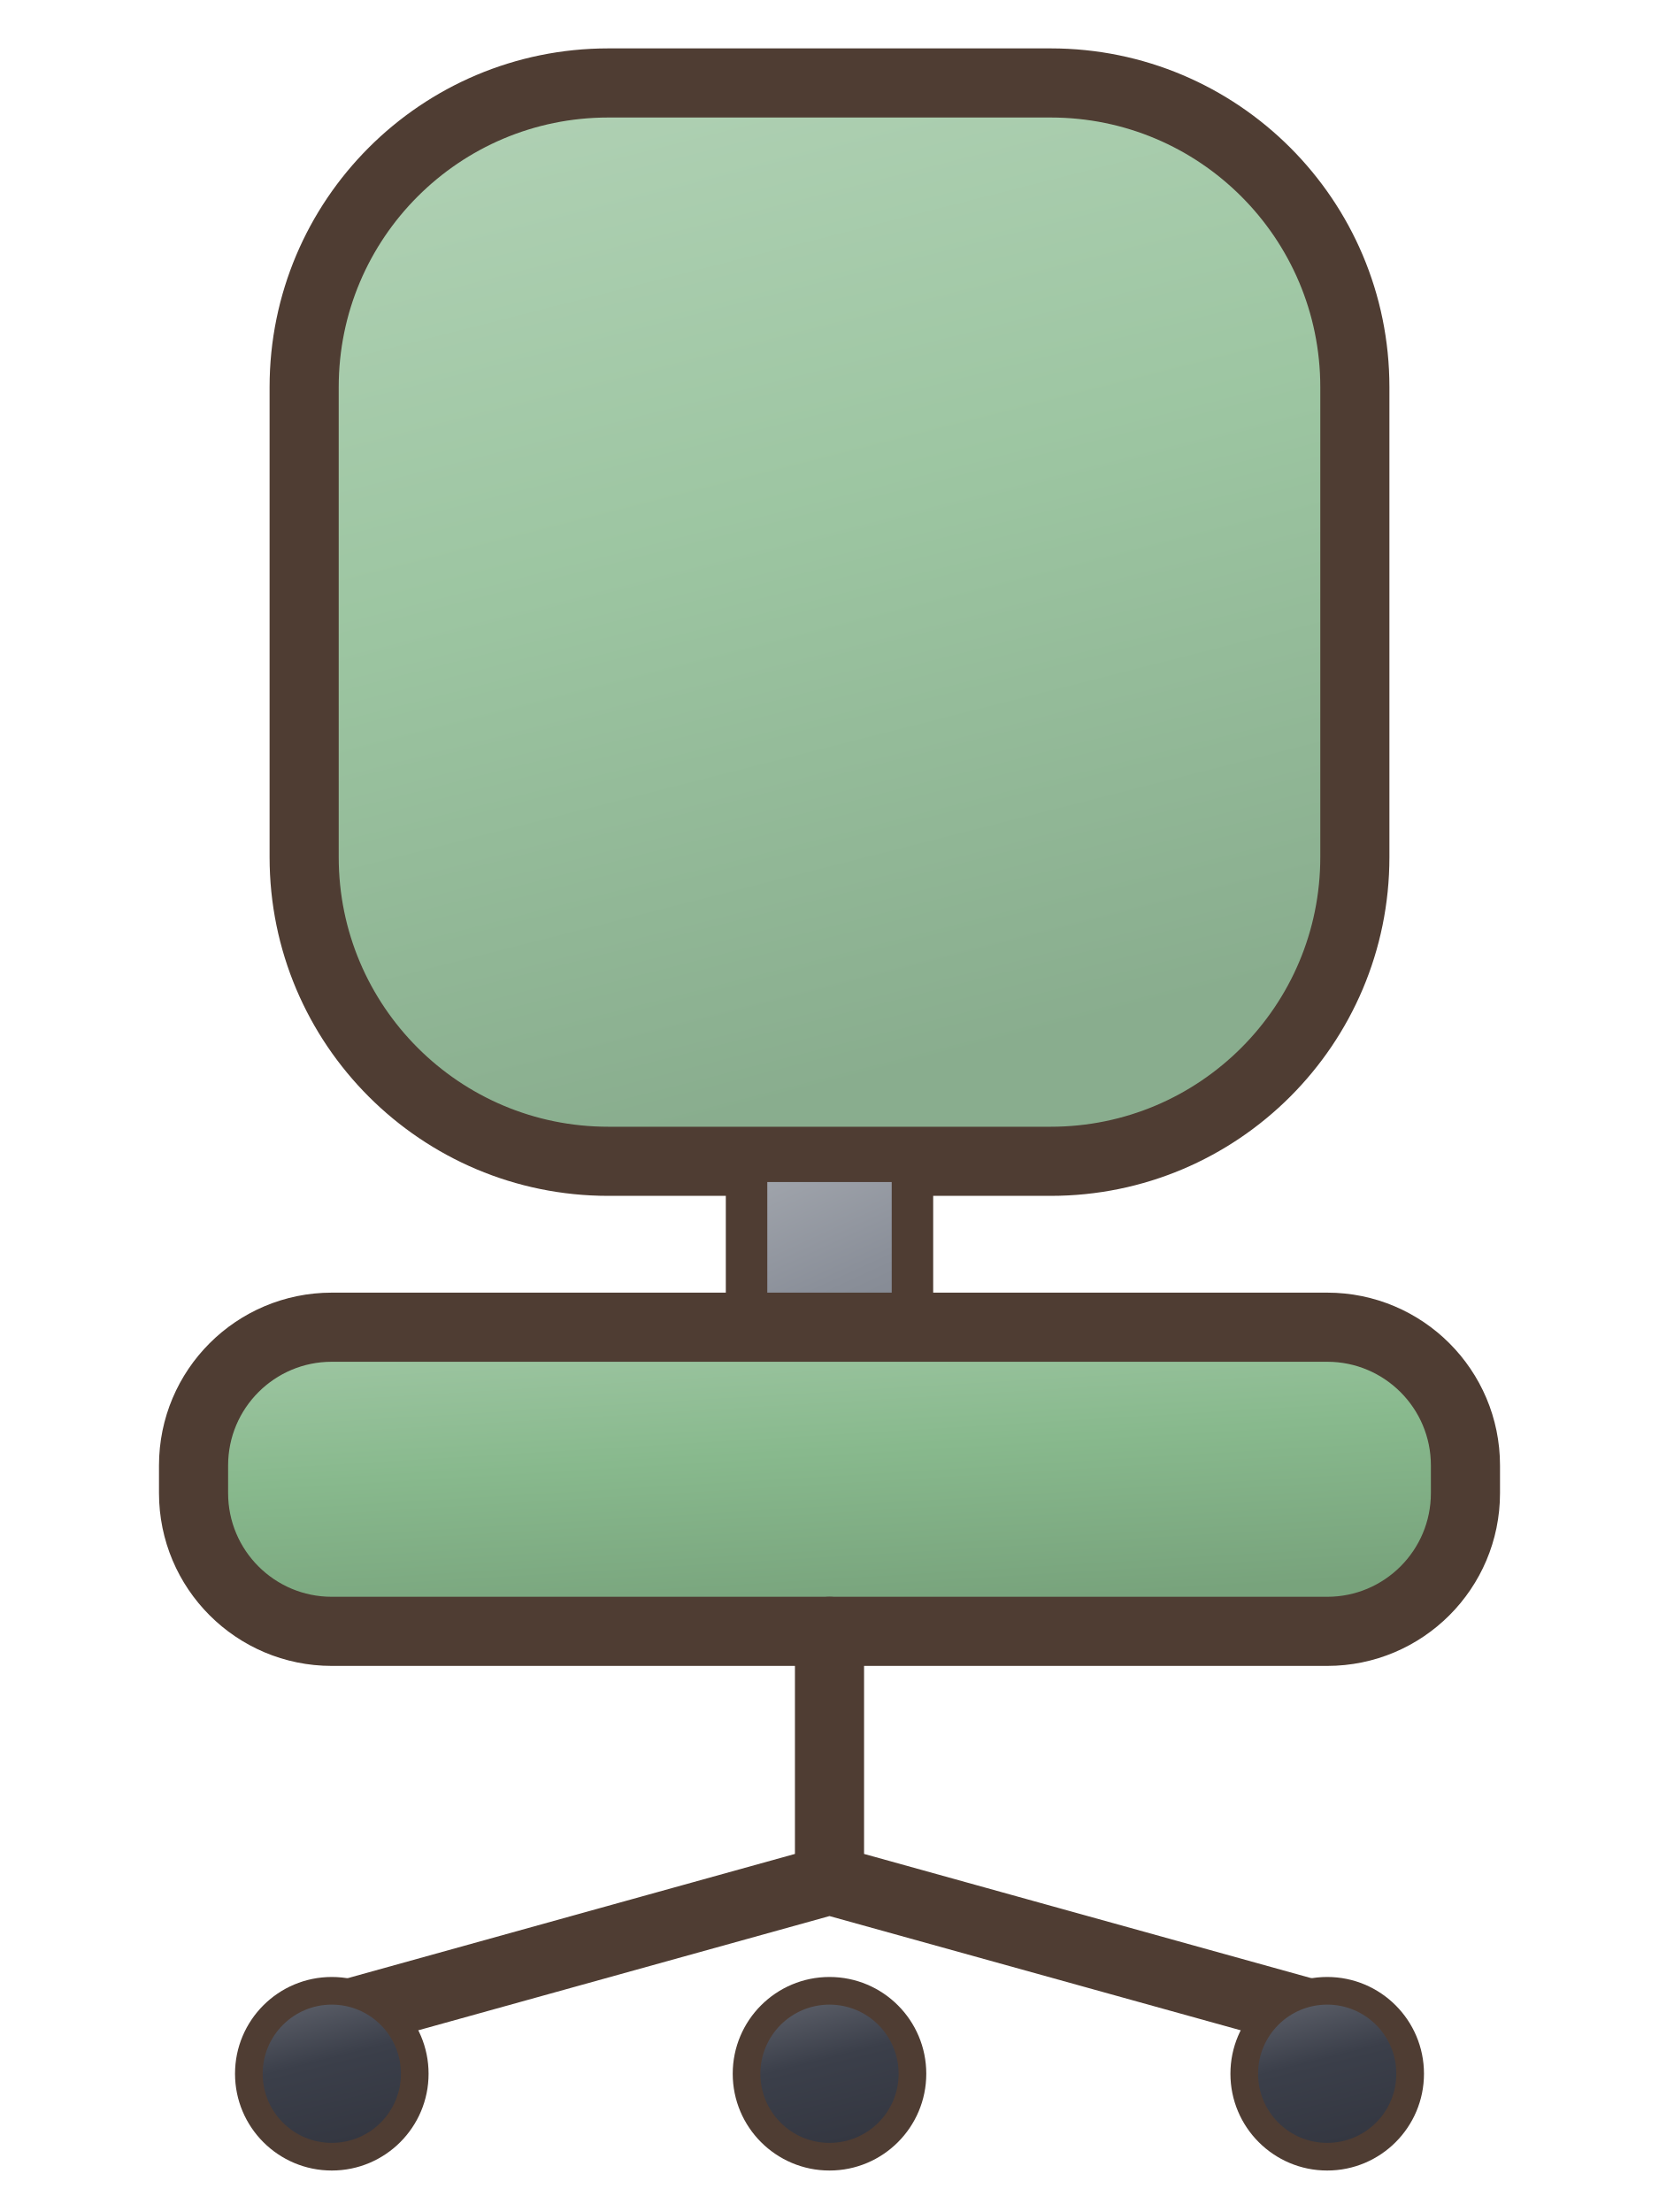
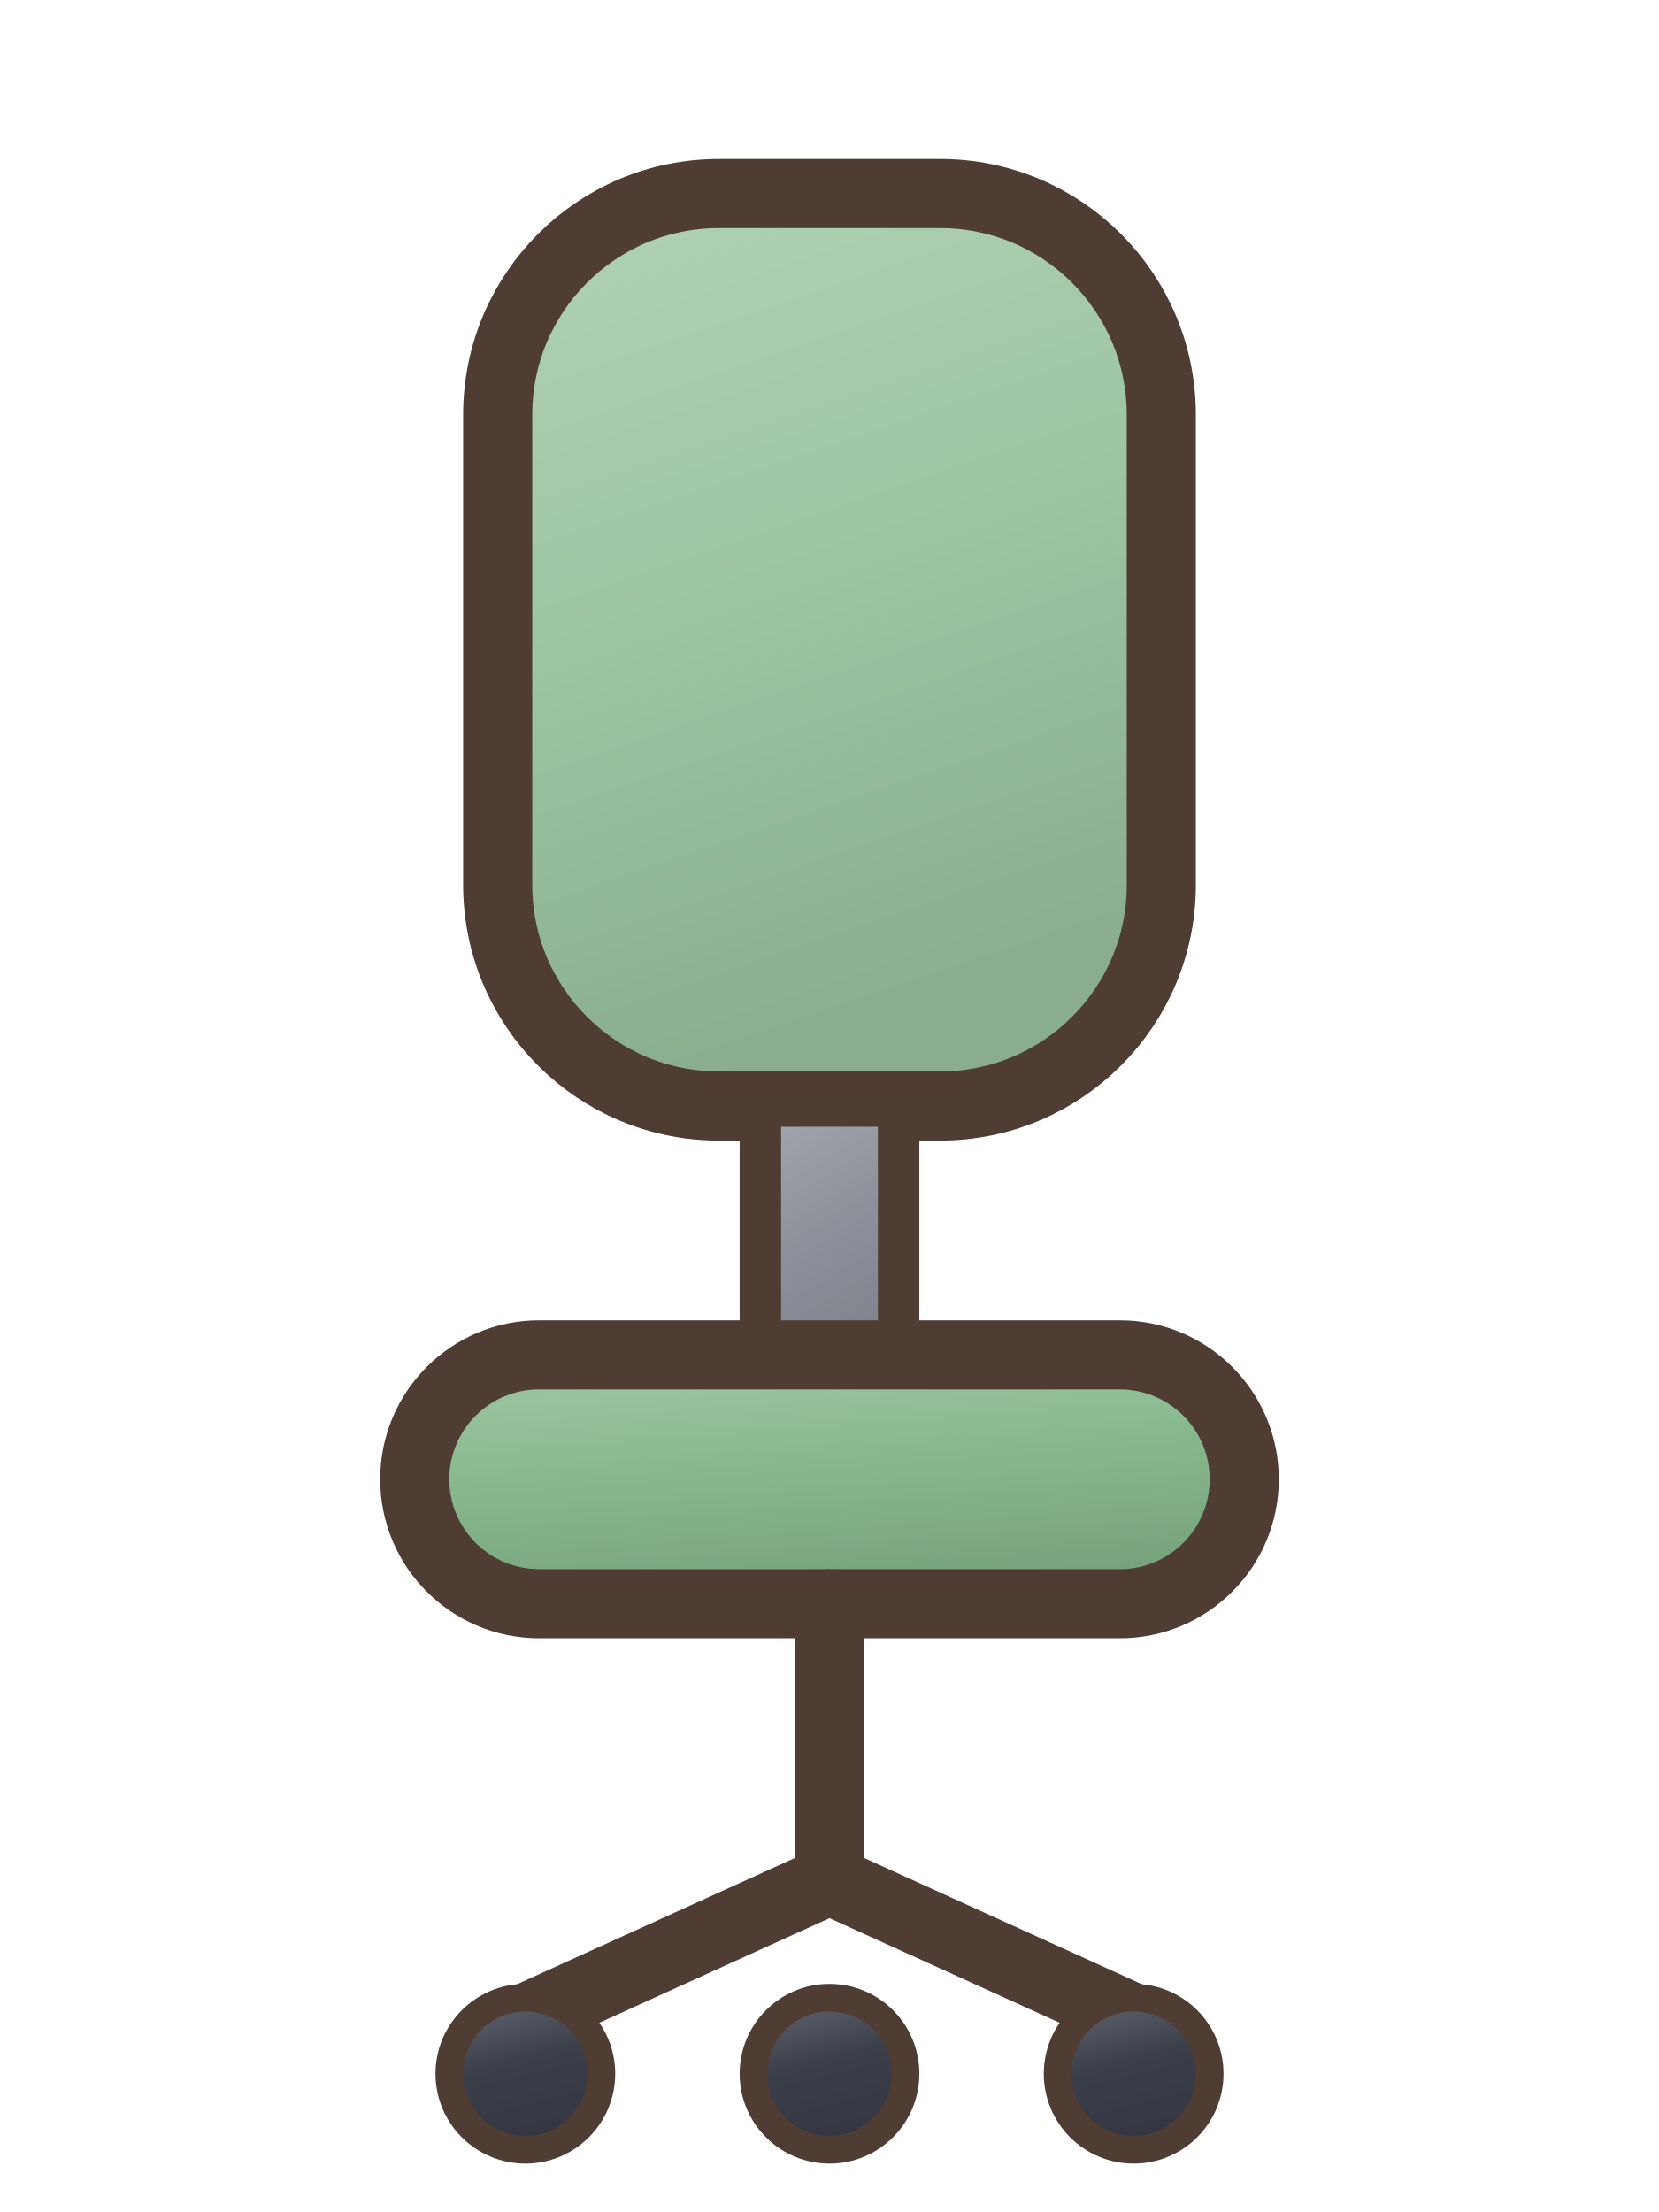
<svg xmlns="http://www.w3.org/2000/svg" width="120" height="160" viewBox="0 0 120 160">
  <defs>
    <linearGradient id="s9cc5a1" x1="0" y1="0" x2="0.25" y2="1">
      <stop offset="0" stop-color="#b2d2b6" />
      <stop offset="0.5" stop-color="#9cc5a1" />
      <stop offset="1" stop-color="#89ad8e" />
    </linearGradient>
    <linearGradient id="s8a8f99" x1="0" y1="0" x2="0.25" y2="1">
      <stop offset="0" stop-color="#a4a8af" />
      <stop offset="0.5" stop-color="#8a8f99" />
      <stop offset="1" stop-color="#797e87" />
    </linearGradient>
    <linearGradient id="s88b98d" x1="0" y1="0" x2="0.25" y2="1">
      <stop offset="0" stop-color="#a2c8a6" />
      <stop offset="0.5" stop-color="#88b98d" />
      <stop offset="1" stop-color="#78a37c" />
    </linearGradient>
    <linearGradient id="s3b3f4a" x1="0" y1="0" x2="0.25" y2="1">
      <stop offset="0" stop-color="#666972" />
      <stop offset="0.5" stop-color="#3b3f4a" />
      <stop offset="1" stop-color="#343741" />
    </linearGradient>
  </defs>
-   <rect x="22" y="6" width="76" height="78" rx="22" fill="url(#s9cc5a1)" stroke="#4f3d33" stroke-width="5" stroke-linejoin="round" stroke-linecap="round" />
-   <rect x="54" y="84" width="12" height="22" fill="url(#s8a8f99)" stroke="#4f3d33" stroke-width="3" stroke-linejoin="round" stroke-linecap="round" />
-   <rect x="14" y="96" width="92" height="22" rx="10" fill="url(#s88b98d)" stroke="#4f3d33" stroke-width="5" stroke-linejoin="round" stroke-linecap="round" />
-   <path d="M60,118 v18 M24,146 L60,136 L96,146" fill="none" stroke="#4f3d33" stroke-width="5" stroke-linejoin="round" stroke-linecap="round" />
-   <circle cx="24" cy="150" r="6" fill="url(#s3b3f4a)" stroke="#4f3d33" stroke-width="2" stroke-linejoin="round" stroke-linecap="round" />
-   <circle cx="60" cy="150" r="6" fill="url(#s3b3f4a)" stroke="#4f3d33" stroke-width="2" stroke-linejoin="round" stroke-linecap="round" />
-   <circle cx="96" cy="150" r="6" fill="url(#s3b3f4a)" stroke="#4f3d33" stroke-width="2" stroke-linejoin="round" stroke-linecap="round" />
+   <rect x="36" y="14" width="48" height="66" rx="16" fill="url(#s9cc5a1)" stroke="#4f3d33" stroke-width="5" stroke-linejoin="round" stroke-linecap="round" />
+   <rect x="55" y="80" width="10" height="24" fill="url(#s8a8f99)" stroke="#4f3d33" stroke-width="3" stroke-linejoin="round" stroke-linecap="round" />
+   <rect x="30" y="98" width="60" height="18" rx="9" fill="url(#s88b98d)" stroke="#4f3d33" stroke-width="5" stroke-linejoin="round" stroke-linecap="round" />
+   <path d="M60,116 v20 M38,146 L60,136 L82,146" fill="none" stroke="#4f3d33" stroke-width="5" stroke-linejoin="round" stroke-linecap="round" />
+   <circle cx="38" cy="150" r="5.5" fill="url(#s3b3f4a)" stroke="#4f3d33" stroke-width="2" stroke-linejoin="round" stroke-linecap="round" />
+   <circle cx="60" cy="150" r="5.5" fill="url(#s3b3f4a)" stroke="#4f3d33" stroke-width="2" stroke-linejoin="round" stroke-linecap="round" />
+   <circle cx="82" cy="150" r="5.5" fill="url(#s3b3f4a)" stroke="#4f3d33" stroke-width="2" stroke-linejoin="round" stroke-linecap="round" />
</svg>
